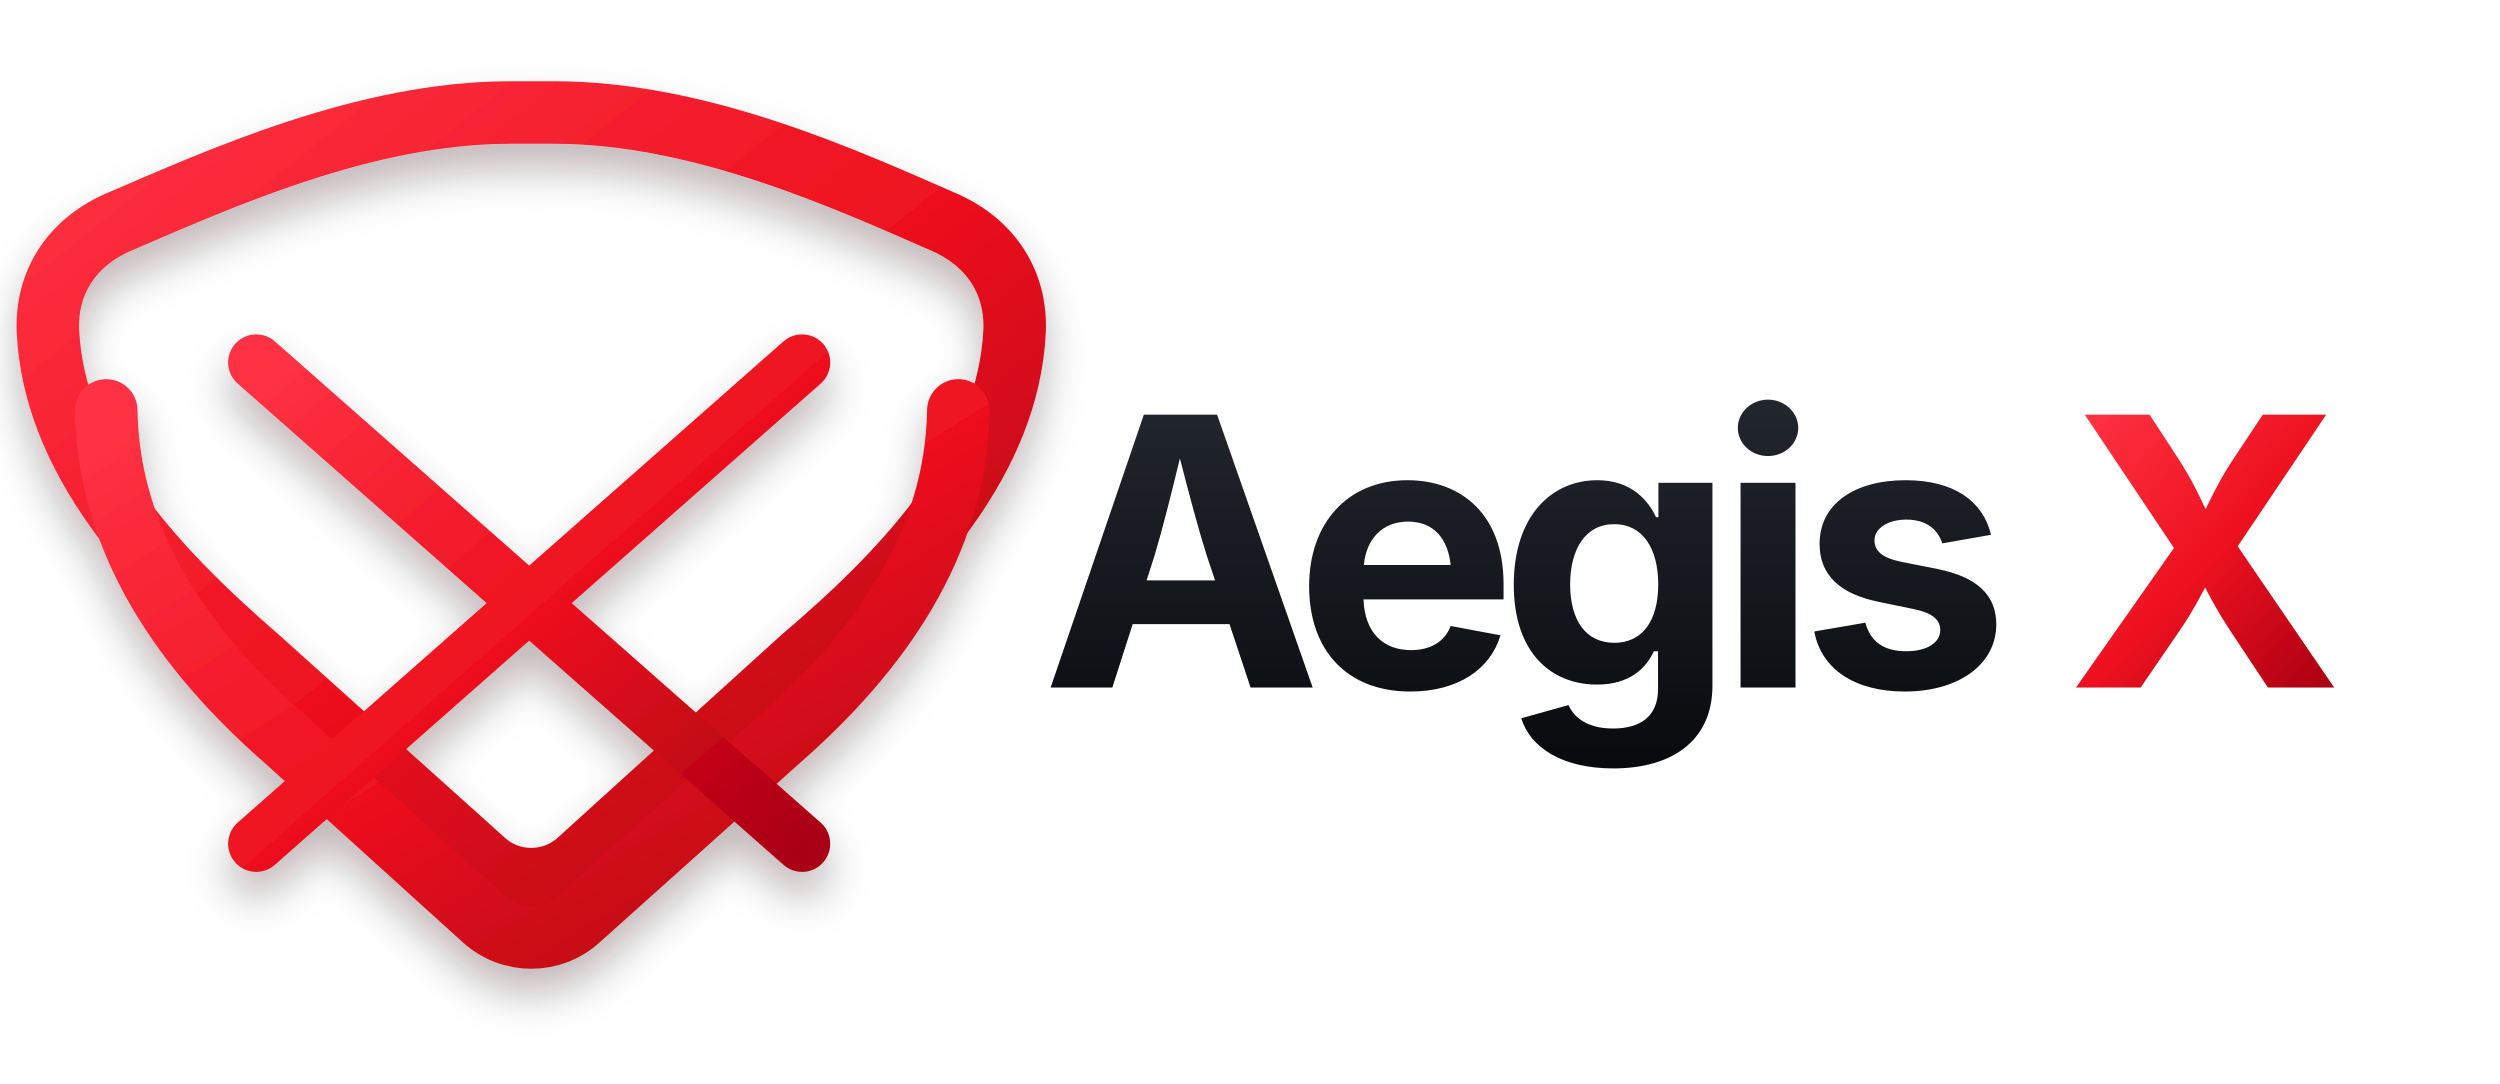
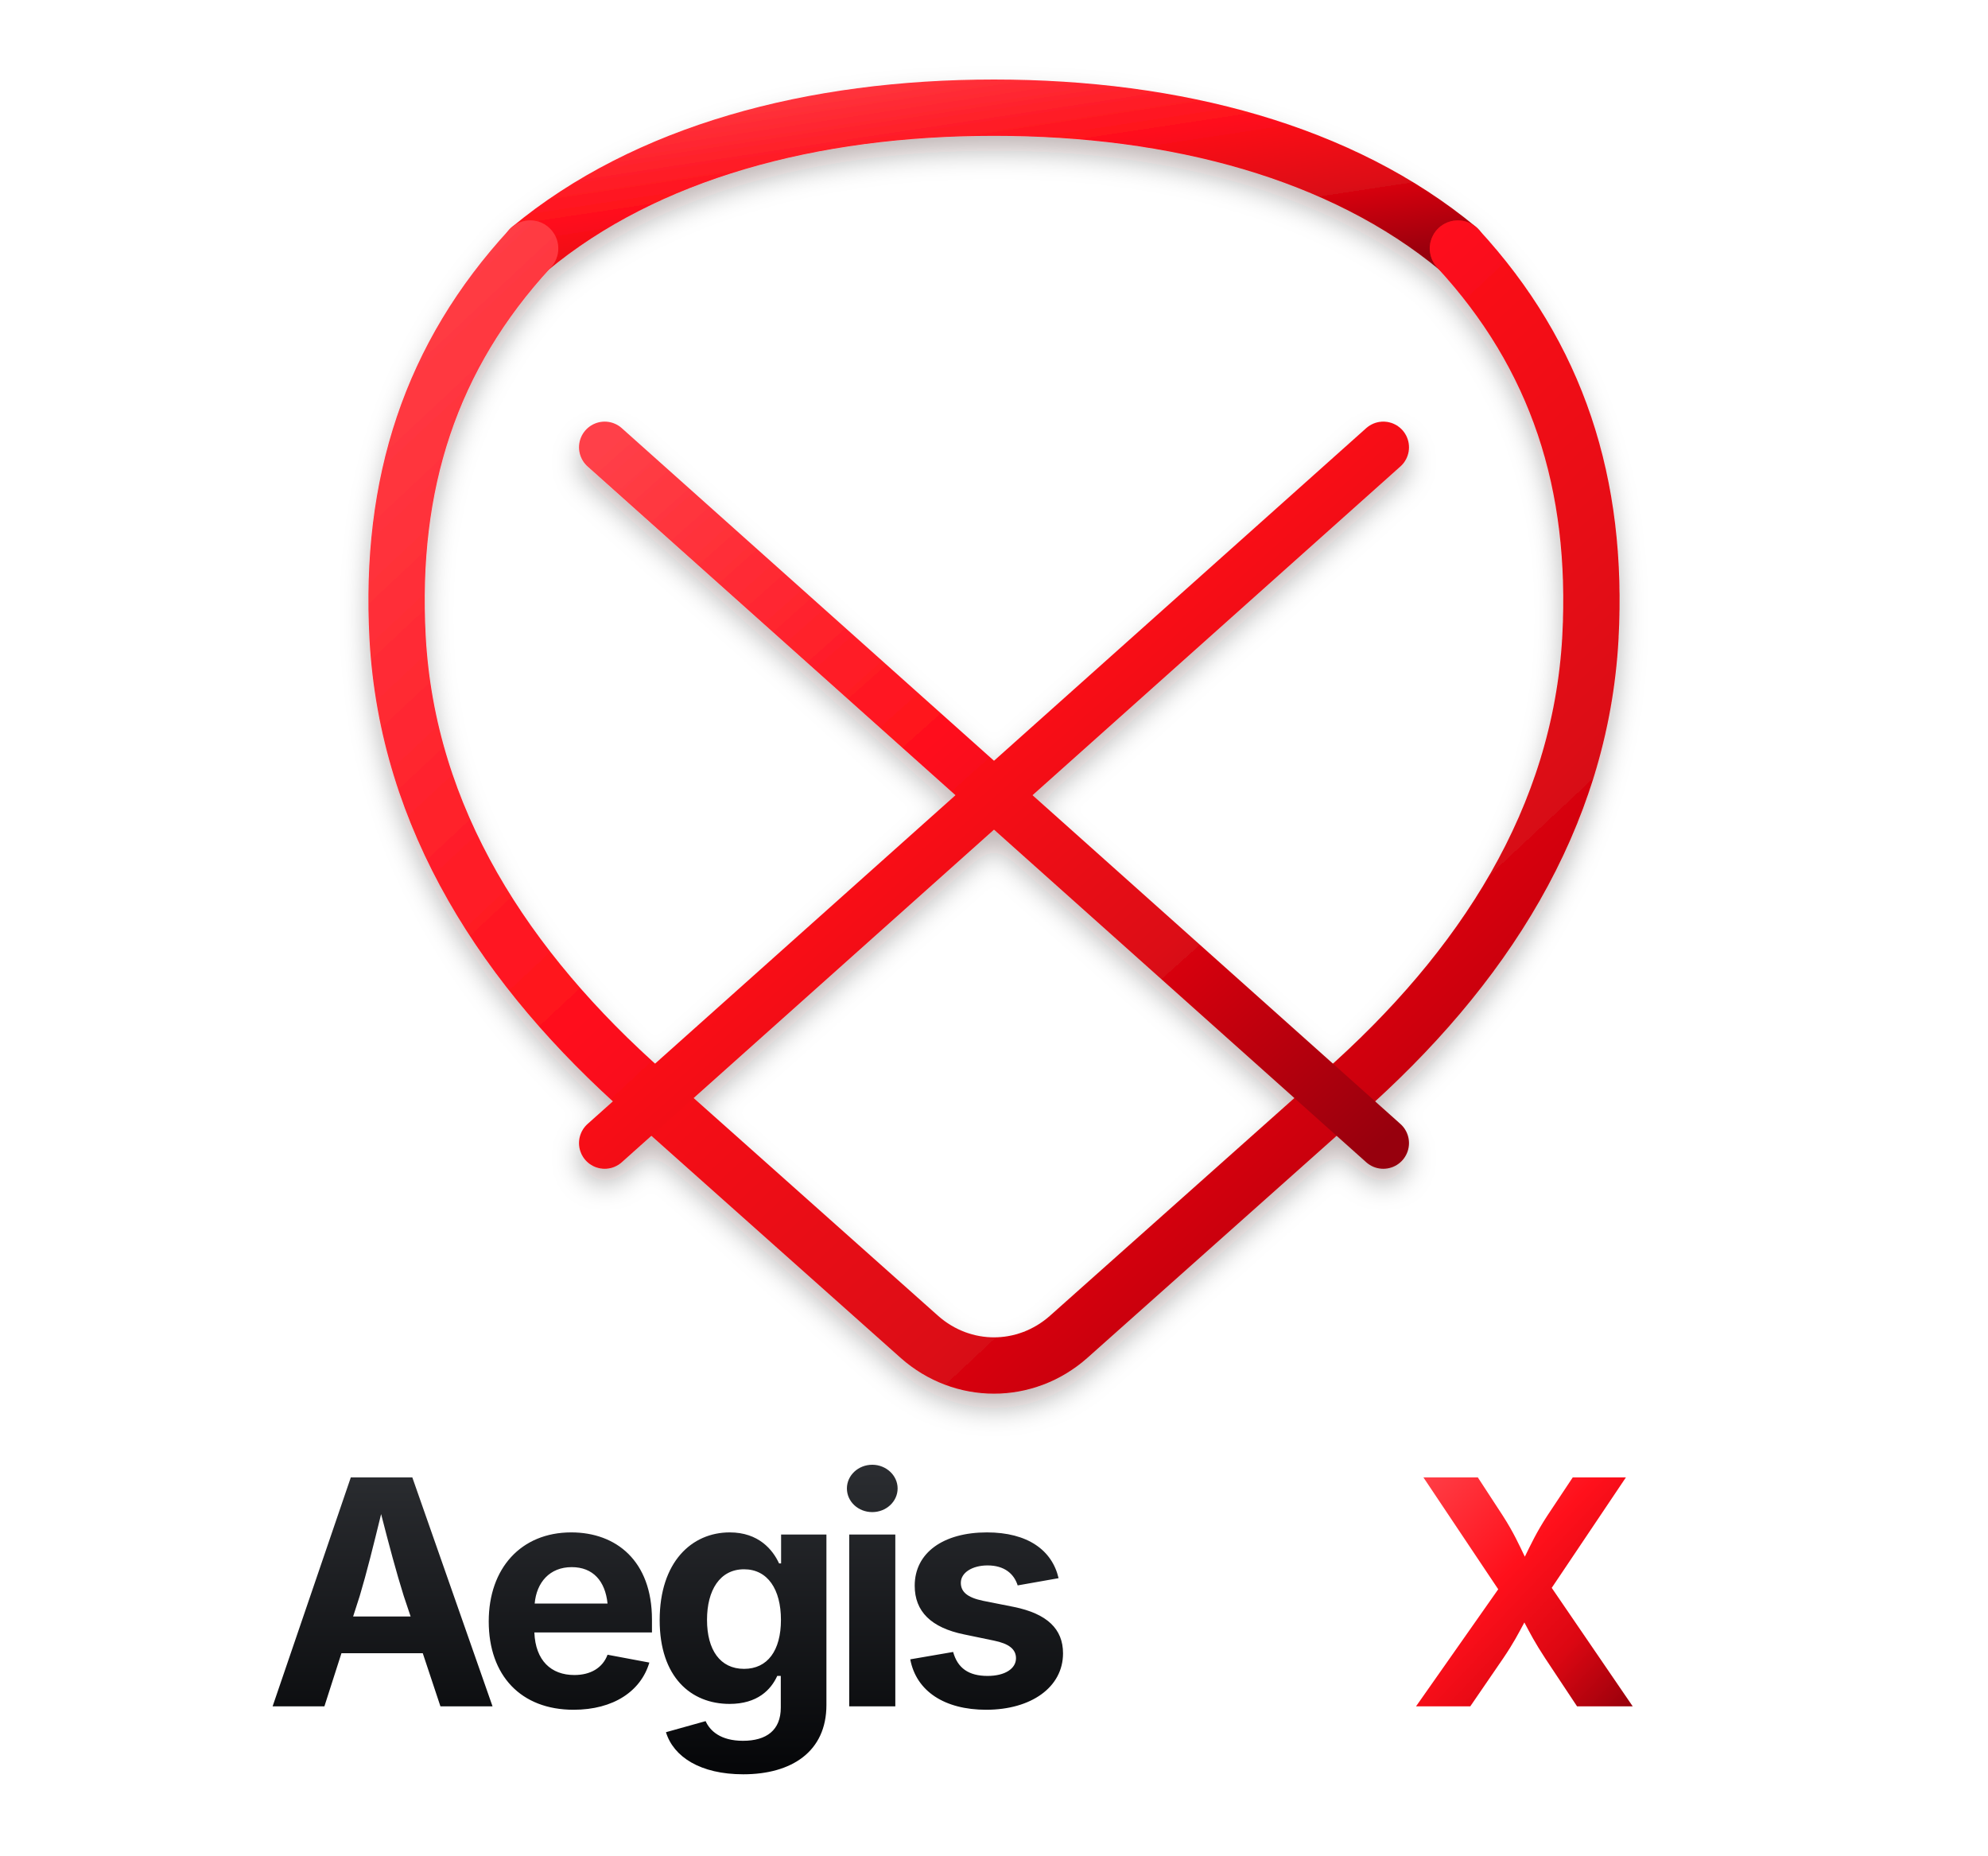
- <svg xmlns="http://www.w3.org/2000/svg" width="1200" height="520" viewBox="0 0 1200 520" role="img" aria-labelledby="title desc">
+ <svg xmlns="http://www.w3.org/2000/svg" width="1200" height="1120" viewBox="0 0 1200 1120" role="img" aria-labelledby="title desc">
  <defs>
    <linearGradient id="red" x1="0" y1="0" x2="1" y2="1">
-       <stop offset="0" stop-color="#ff3344" />
-       <stop offset="0.52" stop-color="#ed111f" />
-       <stop offset="1" stop-color="#a90012" />
+       <stop offset="0" stop-color="#ff4048" />
+       <stop offset="0.42" stop-color="#ff101b" />
+       <stop offset="0.72" stop-color="#dc0712" />
+       <stop offset="1" stop-color="#97000b" />
    </linearGradient>
-     <linearGradient id="ink" x1="0" y1="0" x2="0" y2="1">
-       <stop offset="0" stop-color="#22262d" />
-       <stop offset="1" stop-color="#080a0d" />
+     <linearGradient id="black" x1="0" y1="0" x2="0" y2="1">
+       <stop offset="0" stop-color="#2b2d31" />
+       <stop offset="1" stop-color="#050608" />
    </linearGradient>
    <filter id="shadow" x="-20%" y="-20%" width="140%" height="150%">
-       <feDropShadow dx="0" dy="12" stdDeviation="10" flood-color="#120006" flood-opacity="0.28" />
+       <feDropShadow dx="0" dy="9" stdDeviation="8" flood-color="#210006" flood-opacity="0.28" />
    </filter>
  </defs>
-   <g transform="translate(34 24)" fill="none" stroke="url(#red)" stroke-linecap="round" stroke-linejoin="round" filter="url(#shadow)">
-     <path d="M232 30 C302 30 372 62 420 83 C442 93 454 112 453 135 C450 196 404 247 351 292 L244 389 C231 401 211 401 198 389 L90 292 C38 247 -8 196 -11 135 C-12 112 0 93 22 83 C71 62 141 30 211 30 Z" stroke-width="30" />
-     <path d="M17 173 C18 237 55 289 103 331 L198 417 C211 429 231 429 244 417 L340 331 C388 289 425 237 426 173" stroke-width="30" />
-     <path d="M89 150 L351 381" stroke-width="27" />
-     <path d="M351 150 L89 381" stroke-width="27" />
+   <g fill="none" stroke="url(#red)" stroke-linecap="round" stroke-linejoin="round" filter="url(#shadow)">
+     <path d="M320 150 C390 92 490 65 600 65 C710 65 810 92 880 150" stroke-width="34" />
+     <path d="M320 150 C260 215 235 292 240 385 C246 494 305 585 390 660 L555 807 C581 830 619 830 645 807 L810 660 C895 585 954 494 960 385 C965 292 940 215 880 150" stroke-width="34" />
+     <path d="M365 270 L835 690" stroke-width="31" />
+     <path d="M835 270 L365 690" stroke-width="31" />
  </g>
-   <g transform="translate(500 0)">
-     <text x="0" y="330" fill="url(#ink)" font-family="Inter, Segoe UI, Arial, sans-serif" font-size="180" font-weight="650" letter-spacing="-9">Aegis</text>
-     <text x="492" y="330" fill="url(#red)" font-family="Inter, Segoe UI, Arial, sans-serif" font-size="180" font-weight="720" letter-spacing="-8">X</text>
+   <g font-family="Inter, Segoe UI, Arial, sans-serif" font-size="190" font-weight="700" letter-spacing="-10">
+     <text x="160" y="1030" fill="url(#black)">Aegis</text>
+     <text x="850" y="1030" fill="url(#red)">X</text>
  </g>
</svg>
